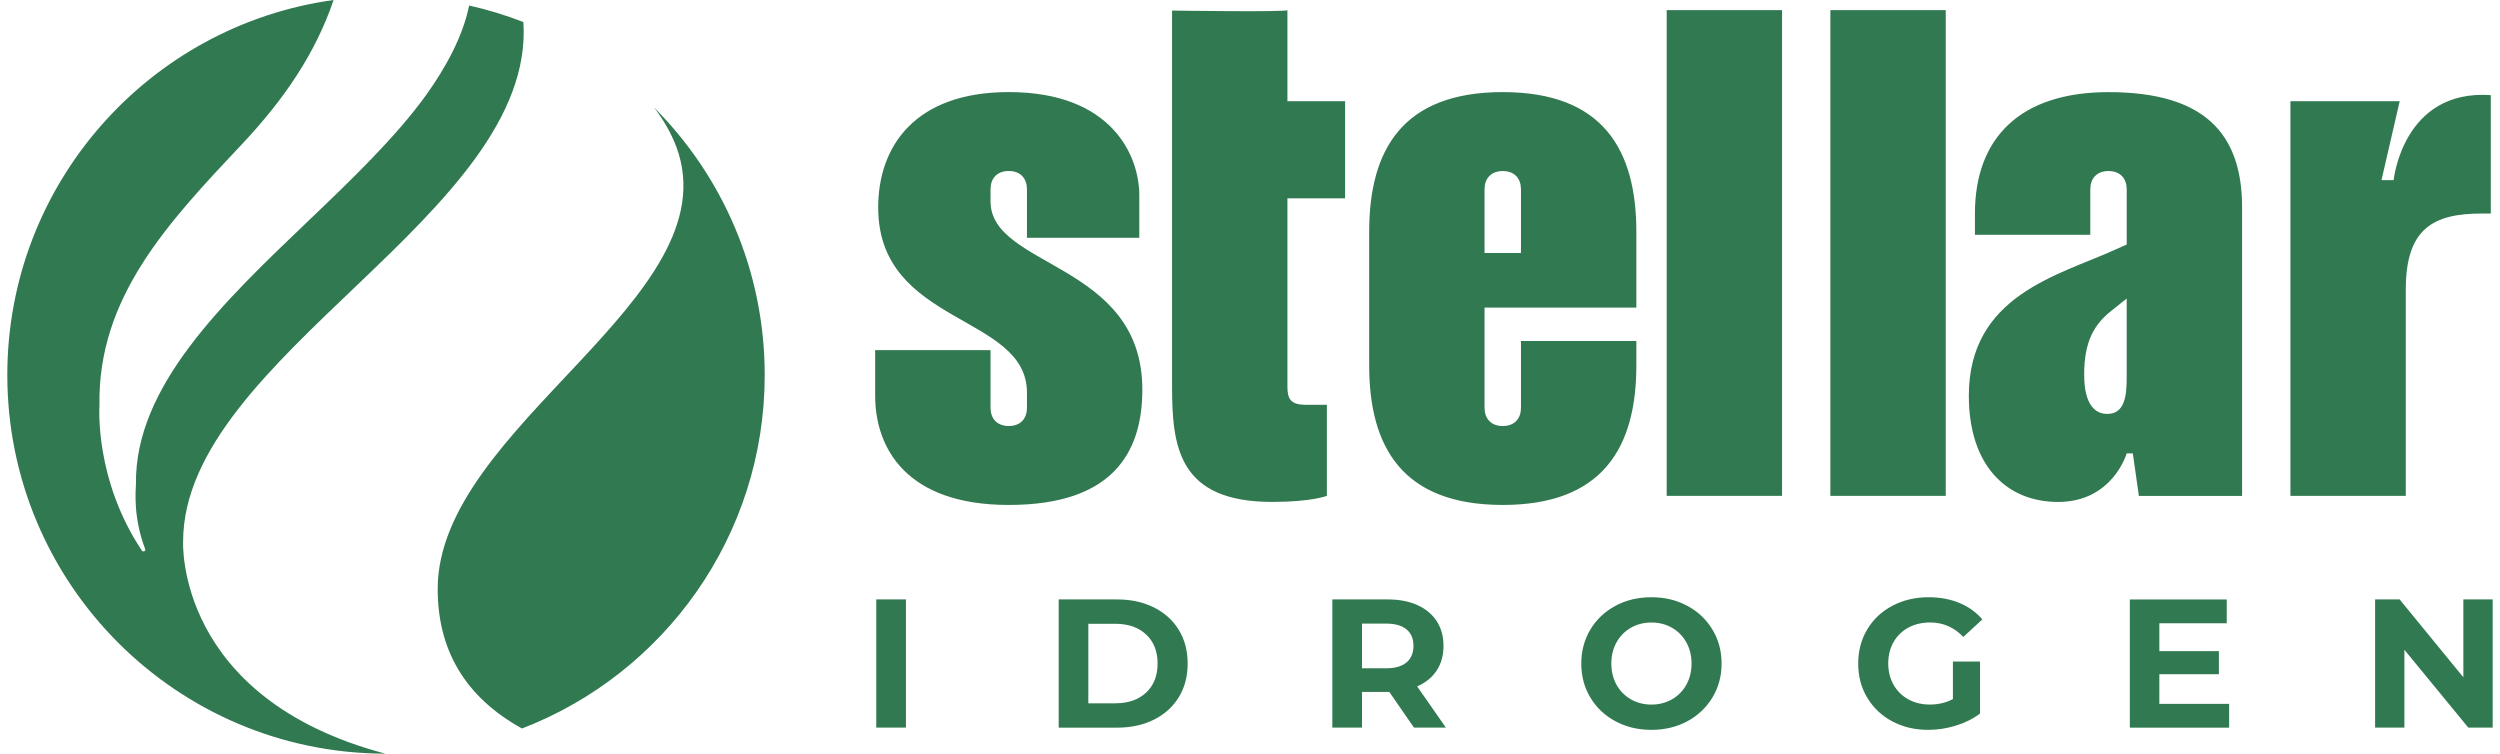
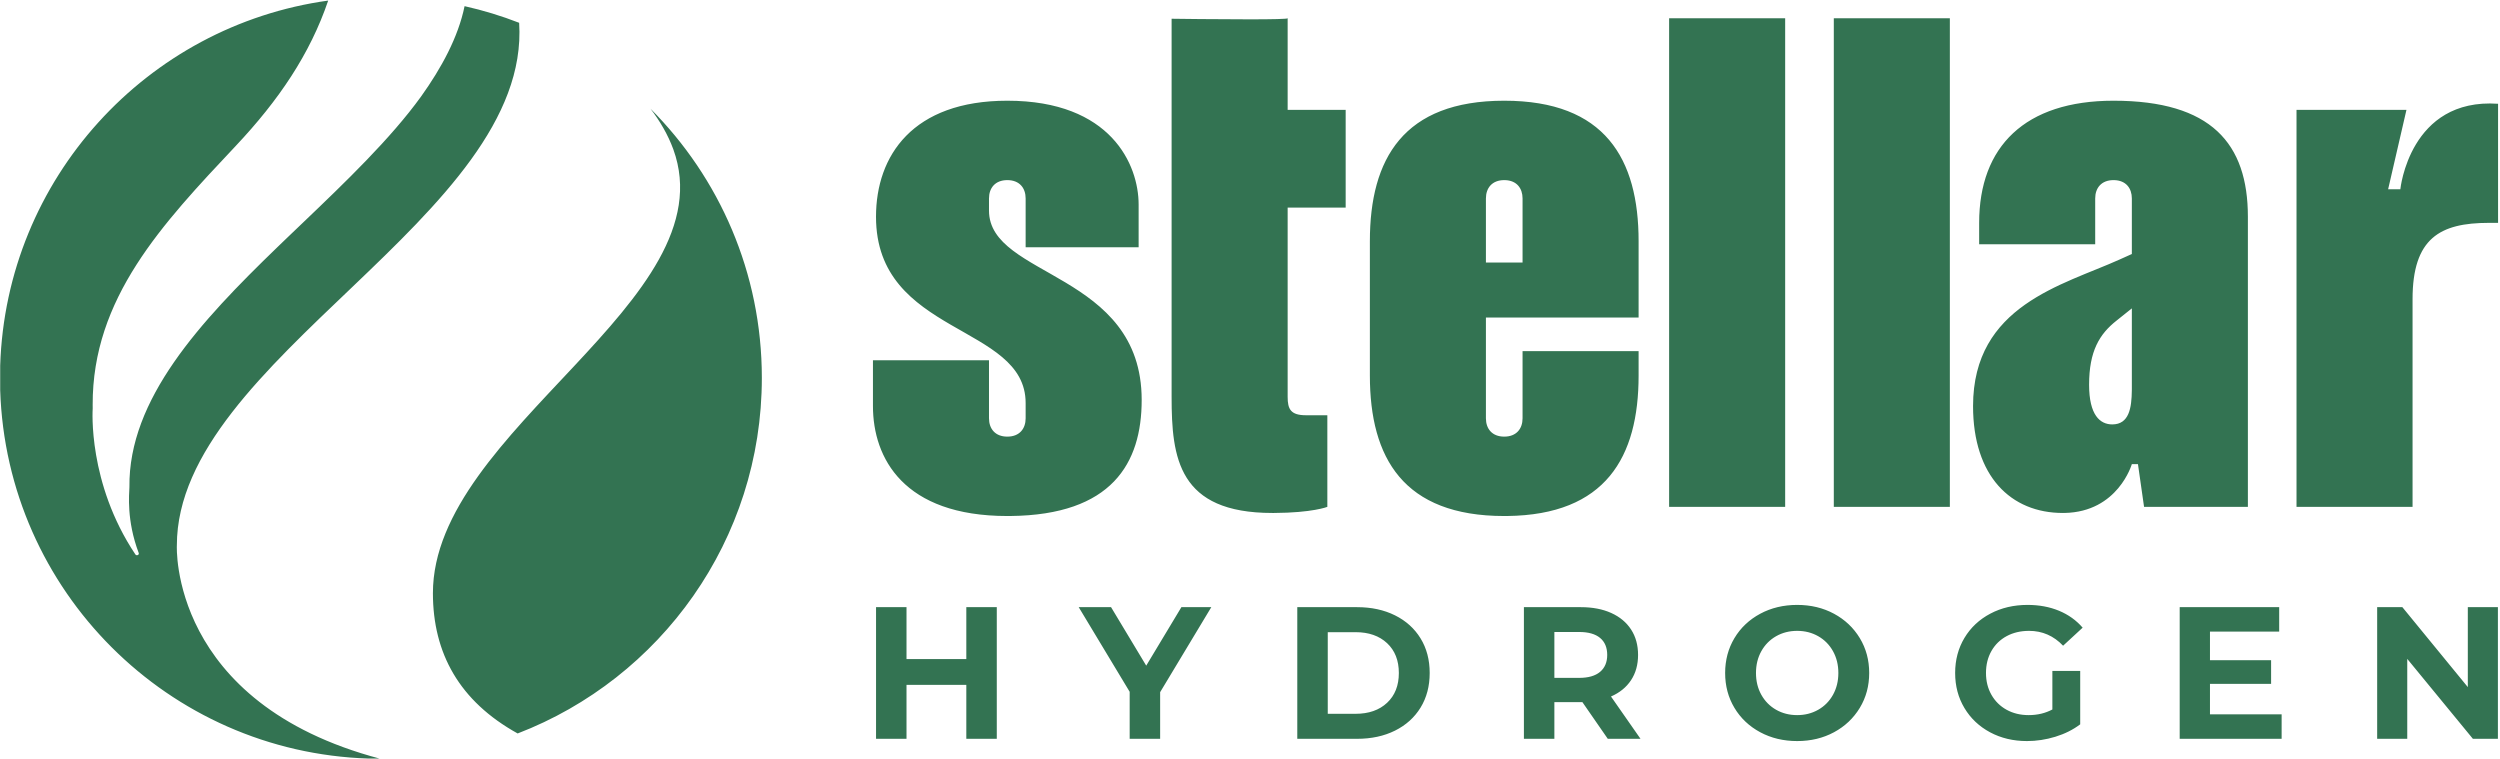
- <svg xmlns="http://www.w3.org/2000/svg" width="272" height="82">
-   <g fill="#317951" fill-rule="nonzero">
-     <path d="M111.733 44.37V42.72c0-8.59-16.186-7.268-16.186-20.15 0-6.604 3.963-12.552 14.205-12.552 11.23 0 14.204 6.937 14.204 11.23v4.623h-12.223v-5.286c0-1.122-.66-1.981-1.981-1.981-1.323 0-1.982.859-1.982 1.981v1.322c0 7.267 16.516 6.605 16.516 20.48 0 6.937-3.304 12.552-14.534 12.552s-14.535-6.275-14.535-11.89v-4.956h12.553v6.275c0 1.122.66 1.982 1.982 1.982 1.322.003 1.981-.853 1.981-1.979zM140.072 1.101v9.908h6.274V21.58h-6.274v20.48c0 1.321.33 1.98 1.982 1.98h2.31v9.909s-1.651.66-5.944.66c-10.175 0-10.9-5.946-10.9-12.553V1.15c0 .004 12.552.18 12.552-.049zM165.482 44.37v-7.267h12.553v2.641c0 8.92-3.634 15.194-14.534 15.194-10.901 0-14.535-6.275-14.535-15.194v-14.53c0-8.92 3.634-15.194 14.535-15.194 10.9 0 14.534 6.275 14.534 15.194v8.256h-16.516v10.9c0 1.123.66 1.982 1.982 1.982s1.981-.856 1.981-1.982zm0-23.779c0-1.122-.66-1.981-1.981-1.981-1.323 0-1.982.859-1.982 1.981v6.938h3.963V20.59zM193.888 1.101V53.95h-12.553V1.1zM211.697 1.101V53.95h-12.552V1.1zM231.384 49.326s-1.519 5.286-7.464 5.286c-5.615 0-9.711-3.963-9.711-11.56 0-10.9 9.711-13.079 15.856-15.857l1.322-.592V20.59c0-1.122-.66-1.981-1.981-1.981-1.323 0-1.982.859-1.982 1.981v4.956h-12.552v-2.311c0-8.256 4.955-13.212 14.534-13.212 10.57 0 14.534 4.626 14.534 12.552v31.38h-11.23l-.66-4.626h-.666v-.004zm0-16.845l-1.652 1.322c-1.849 1.452-2.974 3.304-2.974 6.937 0 3.304 1.189 4.293 2.51 4.293 1.916 0 2.116-1.981 2.116-3.963v-8.59zM249.197 11.01h11.89l-1.982 8.589h1.322s.993-9.908 10.571-9.249v12.882h-.992c-5.286 0-8.256 1.652-8.256 8.256v22.46h-12.553V11.01zM95.337 65.218h3.23v13.948h-3.23zM115.184 65.218h6.338c1.515 0 2.851.287 4.016.866 1.16.579 2.066 1.392 2.71 2.441.646 1.049.969 2.273.969 3.669s-.323 2.616-.968 3.668c-.645 1.049-1.547 1.863-2.711 2.441-1.161.579-2.5.867-4.016.867h-6.338V65.218zm6.177 11.3c1.396 0 2.507-.39 3.339-1.164.83-.779 1.245-1.831 1.245-3.16 0-1.33-.414-2.382-1.245-3.16-.832-.779-1.943-1.165-3.34-1.165h-2.949v8.65h2.95zM153.845 79.166l-2.69-3.886h-2.968v3.886h-3.23V65.218h6.04c1.235 0 2.308.207 3.22.617.908.41 1.61.996 2.1 1.754.492.757.737 1.655.737 2.69 0 1.034-.249 1.929-.747 2.68-.498.75-1.206 1.325-2.122 1.721l3.129 4.486h-3.469zm-.817-10.69c-.505-.417-1.242-.628-2.213-.628h-2.63v4.861h2.63c.968 0 1.708-.214 2.213-.638.505-.424.757-1.024.757-1.792 0-.782-.252-1.386-.757-1.803zM175.758 78.472c-1.16-.625-2.072-1.484-2.728-2.582-.66-1.097-.986-2.328-.986-3.696 0-1.368.33-2.6.986-3.697.656-1.098 1.568-1.957 2.728-2.581 1.161-.625 2.47-.937 3.918-.937 1.449 0 2.75.312 3.907.937a7.006 7.006 0 012.729 2.581c.663 1.098.996 2.329.996 3.697 0 1.368-.333 2.602-.996 3.696a7.055 7.055 0 01-2.729 2.582c-1.157.624-2.458.936-3.907.936-1.452 0-2.757-.312-3.918-.936zm6.149-2.382a4.094 4.094 0 001.564-1.585c.379-.677.568-1.449.568-2.311 0-.863-.19-1.635-.568-2.312a4.094 4.094 0 00-1.564-1.585c-.663-.379-1.41-.568-2.231-.568-.824 0-1.568.19-2.23.568a4.094 4.094 0 00-1.565 1.585c-.379.677-.568 1.449-.568 2.312 0 .862.19 1.634.568 2.311a4.094 4.094 0 001.564 1.585c.663.379 1.407.568 2.231.568.82 0 1.564-.189 2.23-.568zM212.476 71.973h2.95v5.66c-.758.572-1.635 1.01-2.63 1.316-.997.305-2 .46-3.01.46-1.449 0-2.75-.31-3.907-.927a6.888 6.888 0 01-2.722-2.57c-.66-1.098-.985-2.336-.985-3.718 0-1.382.33-2.62.985-3.718.656-1.098 1.571-1.954 2.74-2.57 1.167-.618 2.483-.927 3.945-.927 1.22 0 2.332.207 3.328.617a6.592 6.592 0 012.512 1.793l-2.073 1.911c-.996-1.049-2.2-1.575-3.606-1.575-.89 0-1.68.186-2.37.558a4.007 4.007 0 00-1.614 1.575c-.386.677-.579 1.455-.579 2.332 0 .863.193 1.635.58 2.311a4.097 4.097 0 001.602 1.586c.684.379 1.466.568 2.343.568.93 0 1.768-.2 2.511-.596v-4.086zM242.53 76.578v2.592h-10.803V65.22h10.543v2.592h-7.333v3.03h6.478v2.512h-6.478v3.226zM271.205 65.218v13.948h-2.651l-6.955-8.47v8.47h-3.188V65.218h2.669l6.934 8.47v-8.47z" />
-     <g>
-       <path d="M71.158 11.69c1.02 1.332 1.88 2.792 2.465 4.387 5.934 16.365-26.003 30.31-26.003 48.008 0 6.495 2.862 11.69 9.168 15.176 15.45-5.945 26.414-20.925 26.414-38.464-.004-11.36-4.606-21.65-12.044-29.107z" />
-       <path d="M19.923 58.922c0-20.15 38.363-35.623 37.023-56.523a41.33 41.33 0 00-5.903-1.8c-.687 3.364-2.51 6.703-4.689 9.754-3.297 4.574-8.186 9.267-12.865 13.735-9.255 8.842-18.823 17.982-18.697 28.539-.024.754-.333 3.574 1.007 7.126.077.207-.239.337-.361.151-5.17-7.737-4.62-15.684-4.616-15.783v-.031c-.2-11.728 7.414-19.816 15.478-28.374C30.94 10.788 34.33 5.787 36.295 0 16.237 2.77.795 19.98.795 40.8c0 22.73 18.41 41.165 41.133 41.2-22.87-6.05-22.005-23.078-22.005-23.078z" />
+ <svg xmlns="http://www.w3.org/2000/svg" width="771px" height="234px" viewBox="0 0 771 234" version="1.1">
+   <g id="Page-1" stroke="none" stroke-width="1" fill="none" fill-rule="evenodd">
+     <g id="Group" fill="#337352" transform="translate(0.059147, 0.177)">
+       <path d="M101.155,0 C95.553,16.502 85.881,30.768 72.655,44.813 C49.902,68.975 28.398,91.811 28.52,124.714 L28.53,125.714 L28.529,125.807 C28.518,126.083 26.945,148.743 41.689,170.806 C42.042,171.335 42.944,170.958 42.723,170.372 C38.905,160.25 39.786,152.204 39.854,150.055 C39.524,122.901 61.711,99.024 85.436,76.098 L86.921,74.667 C87.416,74.19 87.912,73.713 88.408,73.237 L89.993,71.719 C91.049,70.708 92.106,69.698 93.162,68.69 C106.499,55.948 120.44,42.564 129.841,29.528 C136.053,20.832 141.252,11.317 143.215,1.723 C148.999,3.019 154.622,4.74 160.048,6.854 C163.862,66.444 54.484,110.567 54.484,168.018 C54.484,168.018 52.012,216.573 117.217,233.823 L116.996,233.763 L113.685,233.765 C51.791,231.834 1.963,182.028 2.84217094e-14,120.142 L2.84217094e-14,112.586 C1.815,54.926 45.185,7.752 101.155,0 Z M625.236,186.377 C628.794,186.377 632.022,186.976 634.923,188.174 C637.823,189.374 640.259,191.113 642.23,193.395 L636.199,198.962 C633.299,195.908 629.799,194.38 625.701,194.38 C623.109,194.38 620.808,194.922 618.799,196.004 C616.788,197.087 615.222,198.614 614.1,200.587 C612.978,202.559 612.419,204.82 612.419,207.373 C612.419,209.886 612.978,212.129 614.1,214.101 C615.222,216.072 616.778,217.609 618.769,218.712 C620.761,219.814 623.033,220.364 625.585,220.364 C628.291,220.364 630.726,219.784 632.892,218.625 L632.892,206.734 L641.476,206.734 L641.476,223.207 C639.272,224.869 636.721,226.146 633.82,227.034 C630.921,227.923 628.001,228.368 625.062,228.368 C620.848,228.368 617.058,227.469 613.694,225.671 C610.331,223.874 607.691,221.379 605.777,218.19 C603.864,215 602.907,211.395 602.907,207.373 C602.907,203.352 603.864,199.746 605.777,196.555 C607.691,193.365 610.35,190.872 613.753,189.073 C617.155,187.275 620.982,186.377 625.236,186.377 Z M554.187,186.377 C558.401,186.377 562.191,187.285 565.556,189.103 C568.919,190.921 571.567,193.423 573.501,196.613 C575.434,199.803 576.401,203.39 576.401,207.373 C576.401,211.356 575.434,214.941 573.501,218.131 C571.567,221.321 568.919,223.825 565.556,225.643 C562.191,227.461 558.401,228.368 554.187,228.368 C549.973,228.368 546.173,227.461 542.79,225.643 C539.406,223.825 536.758,221.321 534.844,218.131 C532.931,214.941 531.974,211.356 531.974,207.373 C531.974,203.39 532.931,199.803 534.844,196.613 C536.758,193.423 539.406,190.921 542.79,189.103 C546.173,187.285 549.973,186.377 554.187,186.377 Z M740.83,187.072 L761.014,211.722 L761.014,187.072 L770.294,187.072 L770.294,227.672 L762.58,227.672 L742.338,203.023 L742.338,227.672 L733.058,227.672 L733.058,187.072 L740.83,187.072 Z M702.841,187.072 L702.841,194.612 L681.496,194.612 L681.496,203.428 L700.347,203.428 L700.347,210.736 L681.496,210.736 L681.496,220.132 L703.595,220.132 L703.595,227.672 L672.158,227.672 L672.158,187.072 L702.841,187.072 Z M279.509,187.072 L279.509,203.081 L297.953,203.081 L297.953,187.072 L307.349,187.072 L307.349,227.672 L297.953,227.672 L297.953,211.026 L279.509,211.026 L279.509,227.672 L270.113,227.672 L270.113,187.072 L279.509,187.072 Z M342.591,187.072 L353.436,205.11 L364.283,187.072 L373.505,187.072 L357.728,213.289 L357.728,227.672 L348.332,227.672 L348.332,213.172 L332.615,187.072 L342.591,187.072 Z M418.469,187.072 C422.877,187.072 426.771,187.914 430.155,189.595 C433.539,191.277 436.168,193.647 438.044,196.7 C439.919,199.755 440.856,203.313 440.856,207.373 C440.856,211.432 439.919,214.99 438.044,218.045 C436.168,221.099 433.539,223.467 430.155,225.15 C426.771,226.832 422.877,227.672 418.469,227.672 L400.024,227.672 L400.024,187.072 L418.469,187.072 Z M487.488,187.072 C491.084,187.072 494.206,187.672 496.854,188.871 C499.503,190.069 501.543,191.771 502.974,193.974 C504.404,196.178 505.12,198.789 505.12,201.804 C505.12,204.82 504.394,207.421 502.945,209.606 C501.495,211.791 499.435,213.462 496.768,214.623 L505.874,227.672 L495.782,227.672 L487.952,216.362 L479.309,216.362 L479.309,227.672 L469.914,227.672 L469.914,187.072 L487.488,187.072 Z M200.557,33.356 C221.773,54.609 234.893,83.947 234.893,116.35 C234.893,166.366 203.633,209.074 159.587,226.022 C141.614,216.078 133.451,201.272 133.451,182.749 C133.451,132.282 224.511,92.529 207.591,45.866 C205.919,41.317 203.463,37.152 200.557,33.356 Z M554.187,194.38 C551.789,194.38 549.624,194.931 547.691,196.033 C545.757,197.135 544.24,198.672 543.138,200.645 C542.036,202.616 541.485,204.859 541.485,207.373 C541.485,209.886 542.036,212.129 543.138,214.101 C544.24,216.072 545.757,217.609 547.691,218.712 C549.624,219.814 551.789,220.364 554.187,220.364 C556.584,220.364 558.749,219.814 560.683,218.712 C562.616,217.609 564.134,216.072 565.236,214.101 C566.338,212.129 566.89,209.886 566.89,207.373 C566.89,204.859 566.338,202.616 565.236,200.645 C564.134,198.672 562.616,197.135 560.683,196.033 C558.749,194.931 556.584,194.38 554.187,194.38 Z M418.005,194.786 L409.421,194.786 L409.421,219.959 L418.005,219.959 C422.064,219.959 425.303,218.827 427.72,216.566 C430.136,214.303 431.345,211.239 431.345,207.373 C431.345,203.506 430.136,200.441 427.72,198.179 C425.303,195.918 422.064,194.786 418.005,194.786 Z M486.966,194.729 L479.309,194.729 L479.309,208.88 L486.966,208.88 C489.788,208.88 491.934,208.262 493.404,207.025 C494.873,205.787 495.607,204.047 495.607,201.804 C495.607,199.524 494.873,197.774 493.404,196.555 C491.934,195.337 489.788,194.729 486.966,194.729 Z M463.848,30.883 C494.927,30.883 505.286,48.778 505.286,74.204 L505.286,97.749 L458.198,97.749 L458.198,128.828 C458.198,132.03 460.081,134.478 463.848,134.478 C467.615,134.478 469.498,132.03 469.498,128.828 L469.498,108.11 L505.286,108.11 L505.286,115.644 C505.286,140.816 495.133,158.605 464.774,158.959 L463.848,158.964 L463.848,158.964 C432.769,158.964 422.41,141.07 422.41,115.644 L422.41,74.204 C422.41,48.778 432.769,30.883 463.848,30.883 Z M310.598,30.883 C342.618,30.883 351.094,50.661 351.094,62.903 L351.094,76.087 L316.249,76.087 L316.249,61.02 C316.249,57.818 314.366,55.37 310.598,55.37 C306.831,55.37 304.947,57.818 304.947,61.02 L304.947,64.787 C304.947,85.505 352.036,83.621 352.036,123.177 C352.036,142.755 342.805,158.643 311.552,158.959 L310.598,158.964 L310.598,158.964 C278.578,158.964 269.16,141.07 269.16,125.061 L269.16,110.935 L304.947,110.935 L304.947,128.828 C304.947,132.03 306.831,134.478 310.598,134.478 C314.366,134.478 316.249,132.03 316.249,128.828 L316.249,124.119 C316.249,99.632 270.102,103.4 270.102,66.671 C270.102,47.836 281.403,30.883 310.598,30.883 Z M397.052,5.455 L397.052,33.709 L414.945,33.709 L414.945,63.845 L397.052,63.845 L397.052,122.235 C397.052,126.003 397.993,127.886 402.702,127.886 L409.294,127.886 L409.294,156.139 C409.294,156.139 404.711,157.972 392.834,158.022 L392.342,158.023 L392.342,158.023 C363.335,158.023 361.264,141.07 361.264,122.235 L361.264,5.603 L361.306,5.604 L361.306,5.604 L361.359,5.604 C362.587,5.621 375.527,5.795 385.476,5.787 L385.979,5.786 C392.152,5.777 397.052,5.695 397.052,5.455 Z M651.751,30.883 C681.888,30.883 693.189,44.069 693.189,66.671 L693.189,156.139 L661.169,156.139 L659.286,142.953 L657.402,142.953 C657.402,142.953 653.156,157.723 636.623,158.019 L636.118,158.023 L636.118,158.023 C620.108,158.023 608.431,146.72 608.431,125.061 C608.431,93.982 636.118,87.767 653.636,79.855 L657.402,78.161 L657.402,61.02 C657.402,57.892 655.604,55.484 652.011,55.374 L651.751,55.37 L651.751,55.37 C647.984,55.37 646.1,57.818 646.1,61.02 L646.1,75.146 L610.313,75.146 L610.313,68.554 C610.313,45.011 624.44,30.883 651.751,30.883 Z M550.485,5.455 L550.485,156.139 L514.697,156.139 L514.697,5.455 L550.485,5.455 Z M601.274,5.455 L601.274,156.139 L565.486,156.139 L565.486,5.455 L601.274,5.455 Z M736.439,58.195 L740.207,58.195 C740.207,58.195 743.032,29.941 770.344,31.825 L770.344,68.554 L767.517,68.554 C752.449,68.554 743.974,73.262 743.974,92.099 L743.974,156.139 L708.186,156.139 L708.186,33.709 L742.091,33.709 L736.439,58.195 Z M657.402,94.924 L652.693,98.69 C647.42,102.835 644.218,108.11 644.218,118.469 C644.218,127.886 647.608,130.711 651.375,130.711 C656.573,130.711 657.336,125.595 657.397,120.23 L657.401,119.683 L657.401,119.683 L657.402,94.924 Z M463.848,55.37 C460.081,55.37 458.198,57.818 458.198,61.02 L458.198,80.797 L469.498,80.797 L469.498,61.02 C469.498,57.892 467.701,55.484 464.108,55.374 L463.848,55.37 L463.848,55.37 Z" id="Combined-Shape" />
    </g>
  </g>
</svg>
